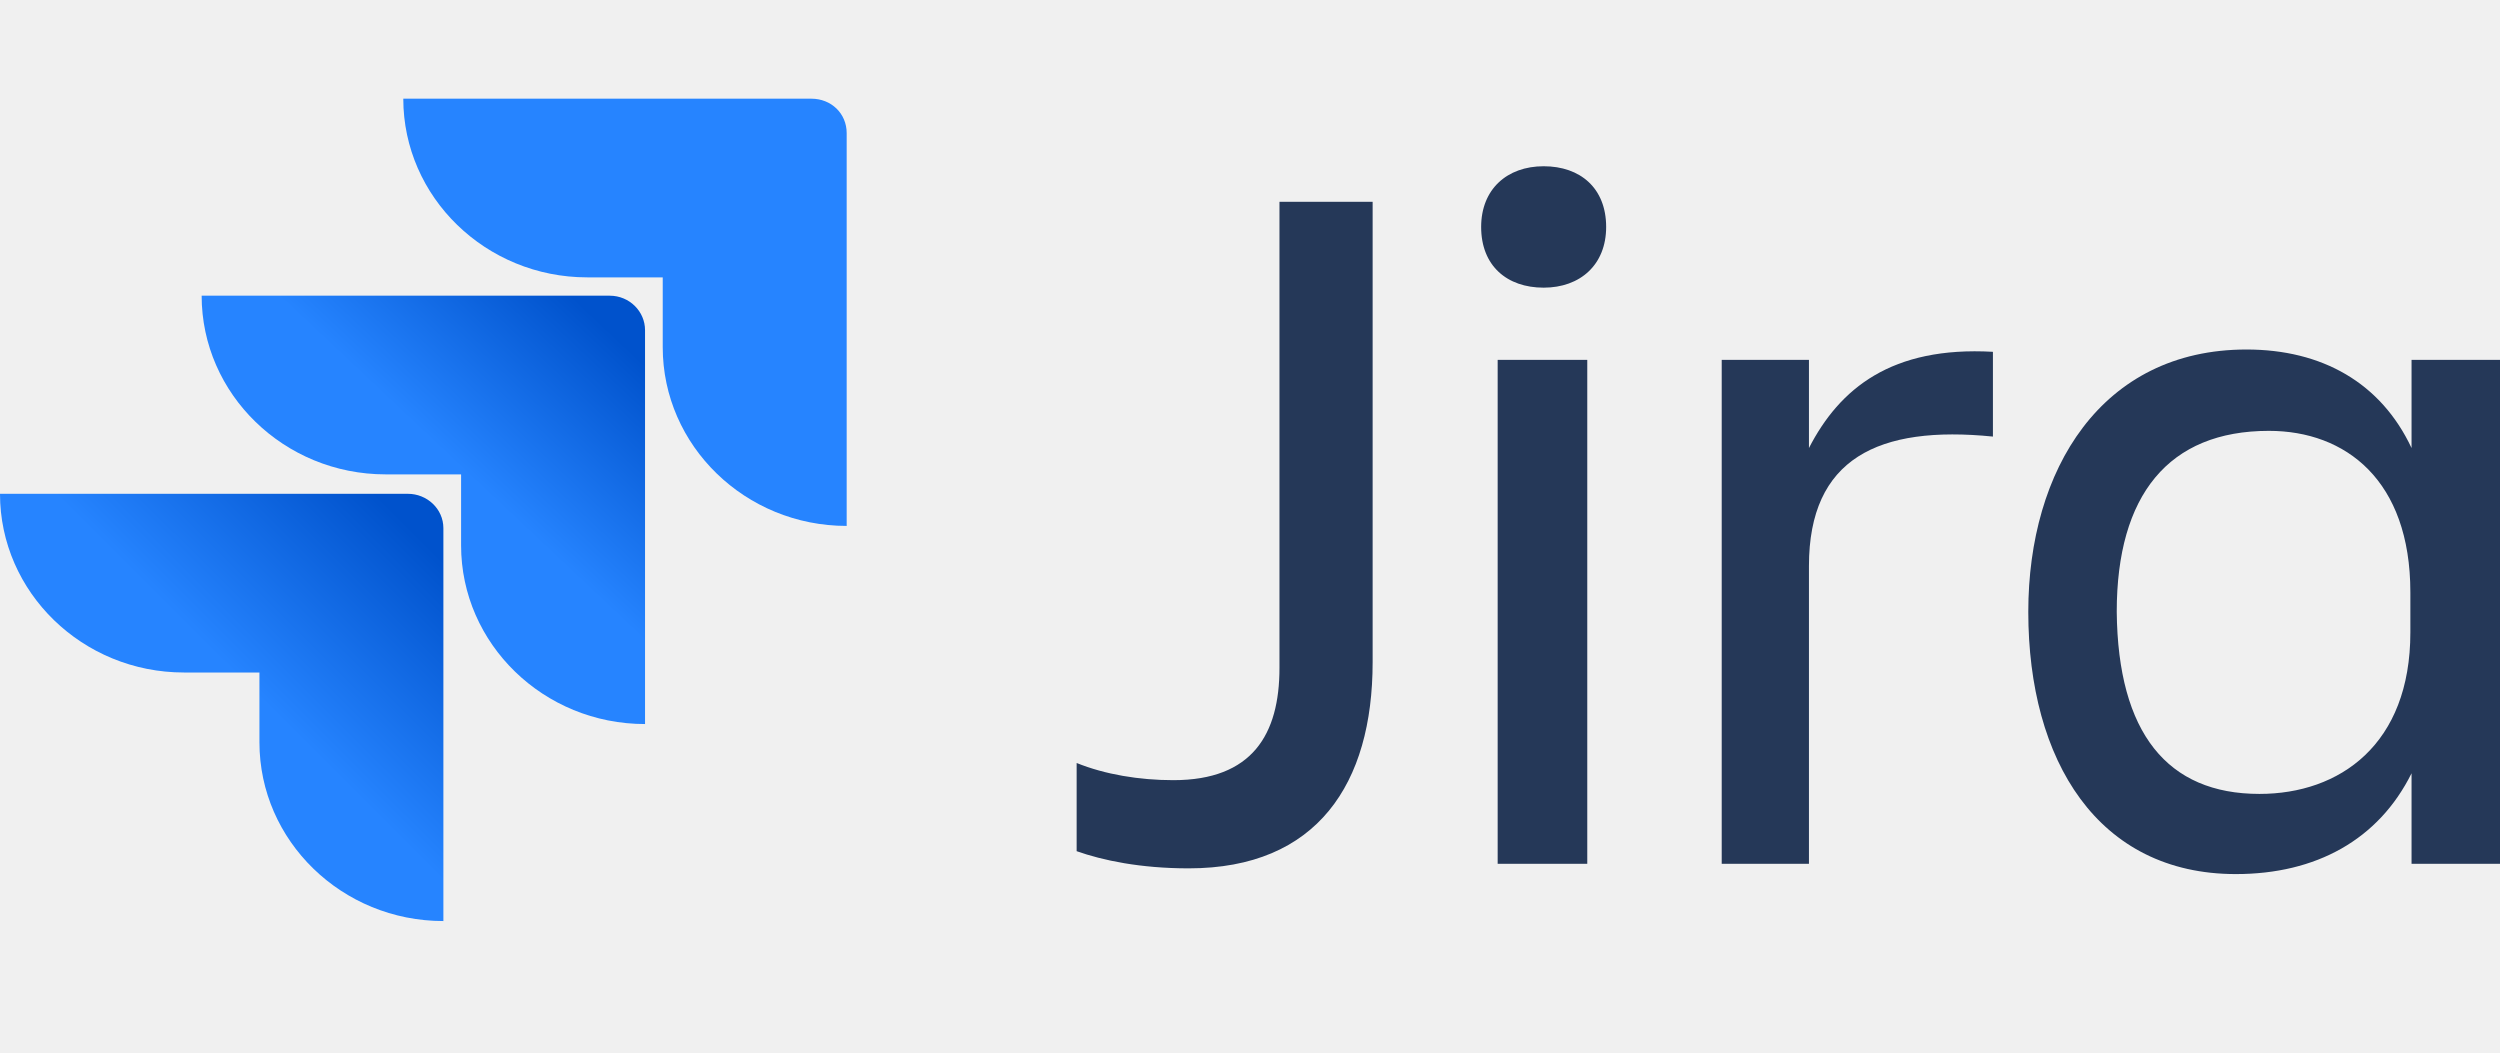
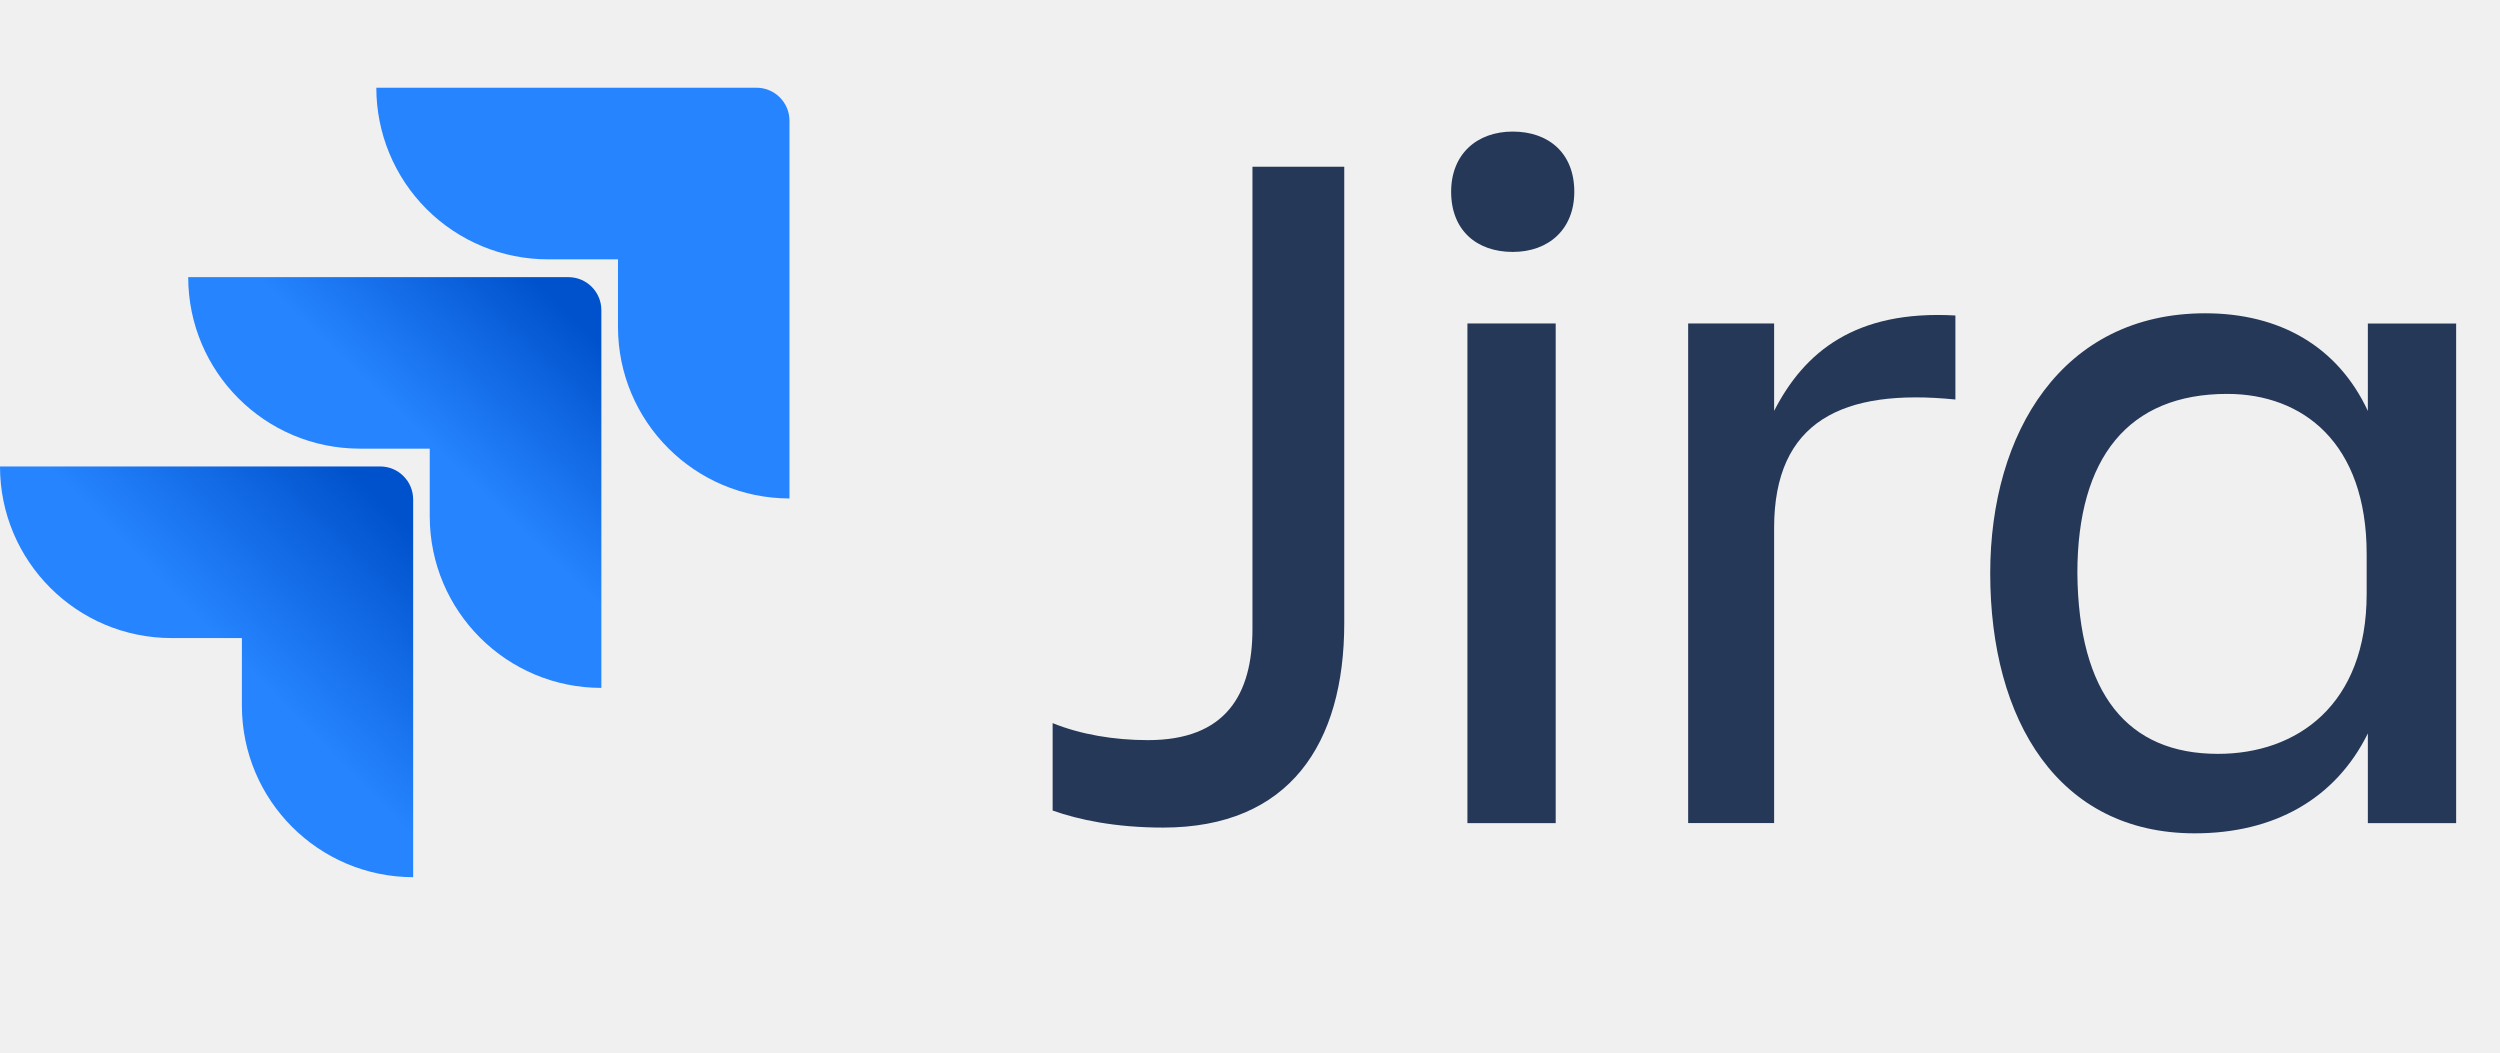
- <svg xmlns="http://www.w3.org/2000/svg" width="76" height="32" viewBox="0 0 76 32" fill="none">
-   <g id="logo-gradient-blue-jira">
-     <g clip-path="url(#clip0)">
-       <path d="M0 0H76V32H0V0Z" fill="white" fill-opacity="0.01" />
-       <g id="Jira">
-         <path d="M38.896 6.134H41.728V20.131C41.728 23.822 40.043 26.398 36.136 26.398C34.666 26.398 33.519 26.155 32.73 25.876V23.195C33.591 23.543 34.63 23.717 35.67 23.717C38.072 23.717 38.896 22.325 38.896 20.305V6.134Z" fill="#253858" />
-         <path d="M46.927 5.054C48.038 5.054 48.827 5.716 48.827 6.9C48.827 8.049 48.038 8.745 46.927 8.745C45.815 8.745 45.027 8.084 45.027 6.9C45.027 5.751 45.815 5.054 46.927 5.054ZM45.529 10.939H48.253V26.259H45.529V10.939Z" fill="#253858" />
-         <path d="M54.992 26.259H52.34V10.939H54.992V13.62C55.924 11.809 57.502 10.521 60.585 10.695V13.272C57.108 12.923 54.992 13.933 54.992 17.206V26.259Z" fill="#253858" />
-         <path d="M73.311 23.508C72.308 25.528 70.407 26.572 67.97 26.572C63.775 26.572 61.66 23.125 61.66 18.599C61.66 14.281 63.883 10.625 68.292 10.625C70.587 10.625 72.379 11.635 73.311 13.62V10.939H76.036V26.259H73.311V23.508ZM68.687 24.135C71.124 24.135 73.275 22.638 73.275 19.226V18.007C73.275 14.595 71.304 13.098 68.974 13.098C65.926 13.098 64.349 15.047 64.349 18.599C64.385 22.29 65.891 24.135 68.687 24.135Z" fill="#253858" />
-       </g>
-       <g id="Icon">
-         <path id="Vector" d="M24.664 3H12.26C12.26 5.994 14.77 8.432 17.853 8.432H20.147V10.556C20.147 13.55 22.657 15.988 25.739 15.988V4.045C25.739 3.453 25.273 3 24.664 3Z" fill="#2684FF" />
-         <path id="Vector_2" d="M18.534 8.989H6.13C6.13 11.983 8.64 14.421 11.723 14.421H14.017V16.579C14.017 19.574 16.526 22.011 19.609 22.011V10.033C19.609 9.476 19.143 8.989 18.534 8.989Z" fill="url(#paint0_linear)" />
-         <path id="Vector_3" d="M12.404 15.012H0C0 18.007 2.509 20.444 5.592 20.444H7.887V22.568C7.887 25.563 10.396 28 13.479 28V16.057C13.479 15.465 12.977 15.012 12.404 15.012Z" fill="url(#paint1_linear)" />
-       </g>
-     </g>
-   </g>
+ <svg xmlns="http://www.w3.org/2000/svg" width="57" height="24" viewBox="0 0 57 24" fill="none">
+   <path d="M0 0H57V24H0V0Z" fill="white" fill-opacity="0.01" />
+   <path d="M28.556 3.801H30.649V14.209C30.649 16.953 29.404 18.869 26.517 18.869C25.43 18.869 24.583 18.688 24 18.48V16.487C24.636 16.746 25.404 16.875 26.172 16.875C27.947 16.875 28.556 15.84 28.556 14.338V3.801Z" fill="#253858" />
+   <path d="M34.49 3C35.311 3 35.894 3.492 35.894 4.372C35.894 5.227 35.311 5.744 34.49 5.744C33.669 5.744 33.086 5.252 33.086 4.372C33.086 3.518 33.669 3 34.49 3ZM33.457 7.375H35.47V18.767H33.457V7.375Z" fill="#253858" />
+   <path d="M40.45 18.766H38.49V7.375H40.45V9.368C41.139 8.022 42.304 7.064 44.583 7.193V9.109C42.013 8.85 40.45 9.601 40.45 12.035V18.766Z" fill="#253858" />
+   <path d="M53.987 16.722C53.245 18.224 51.841 19 50.04 19C46.94 19 45.377 16.437 45.377 13.071C45.377 9.861 47.02 7.143 50.278 7.143C51.973 7.143 53.298 7.893 53.987 9.369V7.376H56V18.767H53.987V16.722ZM50.569 17.188C52.371 17.188 53.96 16.075 53.96 13.537V12.631C53.96 10.094 52.503 8.981 50.781 8.981C48.53 8.981 47.364 10.431 47.364 13.071C47.391 15.816 48.503 17.188 50.569 17.188Z" fill="#253858" />
+   <path d="M17.248 2H8.58C8.58 3.038 8.992 4.033 9.726 4.767C10.46 5.501 11.455 5.913 12.493 5.913H14.09V7.454C14.091 9.613 15.841 11.363 18 11.365V2.752C18 2.337 17.663 2 17.248 2Z" fill="#2684FF" />
+   <path d="M12.959 6.319H4.291C4.293 8.478 6.043 10.228 8.202 10.229H9.798V11.776C9.801 13.935 11.552 15.684 13.711 15.684V7.071C13.711 6.656 13.375 6.319 12.959 6.319Z" fill="url(#paint0_linear_4633_9733)" />
+   <path d="M8.668 10.635H0C0 12.796 1.752 14.548 3.913 14.548H5.515V16.09C5.516 18.247 7.263 19.996 9.42 20V11.387C9.42 10.972 9.083 10.635 8.668 10.635Z" fill="url(#paint1_linear_4633_9733)" />
  <defs>
-     <linearGradient id="paint0_linear" x1="19.346" y1="9.019" x2="14.23" y2="14.45" gradientUnits="userSpaceOnUse">
-       <stop offset="0.176" stop-color="#0052CC" />
+     <linearGradient id="paint0_linear_4633_9733" x1="13.526" y1="6.334" x2="9.861" y2="10.158" gradientUnits="userSpaceOnUse">
+       <stop offset="0.18" stop-color="#0052CC" />
      <stop offset="1" stop-color="#2684FF" />
    </linearGradient>
-     <linearGradient id="paint1_linear" x1="13.56" y1="15.053" x2="7.636" y2="20.987" gradientUnits="userSpaceOnUse">
-       <stop offset="0.176" stop-color="#0052CC" />
+     <linearGradient id="paint1_linear_4633_9733" x1="9.483" y1="10.678" x2="5.243" y2="14.849" gradientUnits="userSpaceOnUse">
+       <stop offset="0.18" stop-color="#0052CC" />
      <stop offset="1" stop-color="#2684FF" />
    </linearGradient>
-     <clipPath id="clip0">
-       <path d="M0 0H76V32H0V0Z" fill="white" />
-     </clipPath>
  </defs>
</svg>
